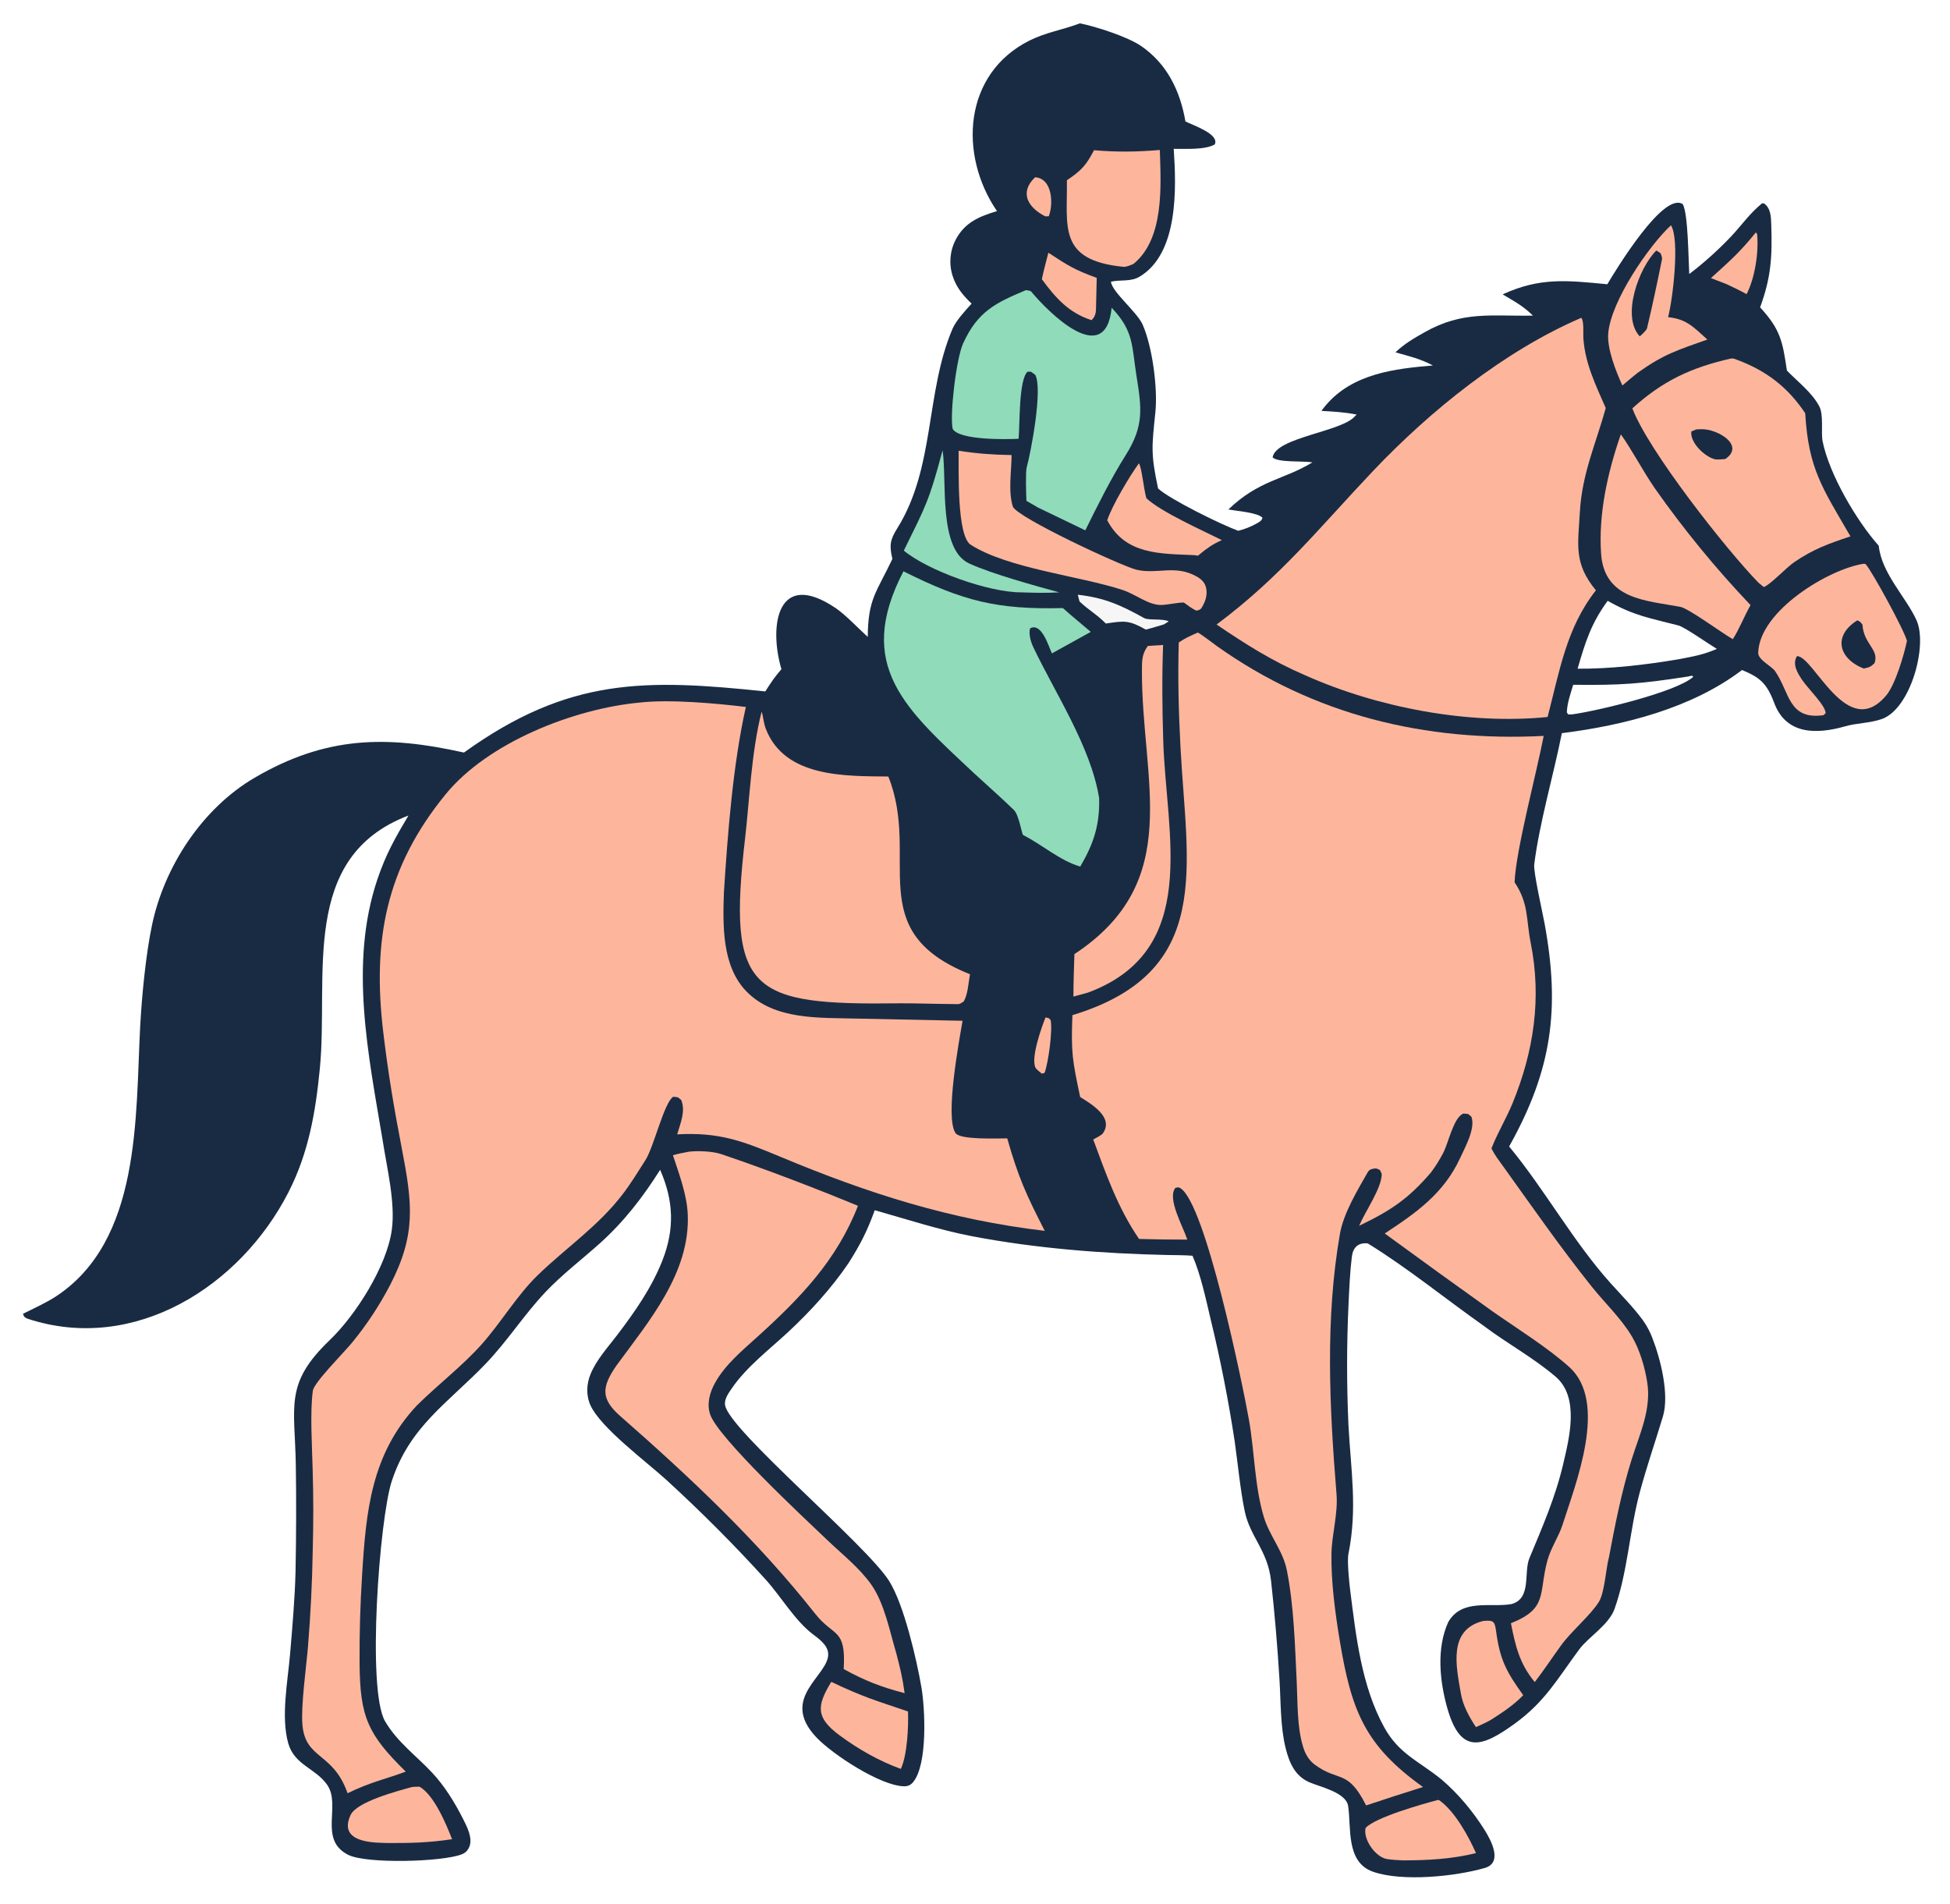
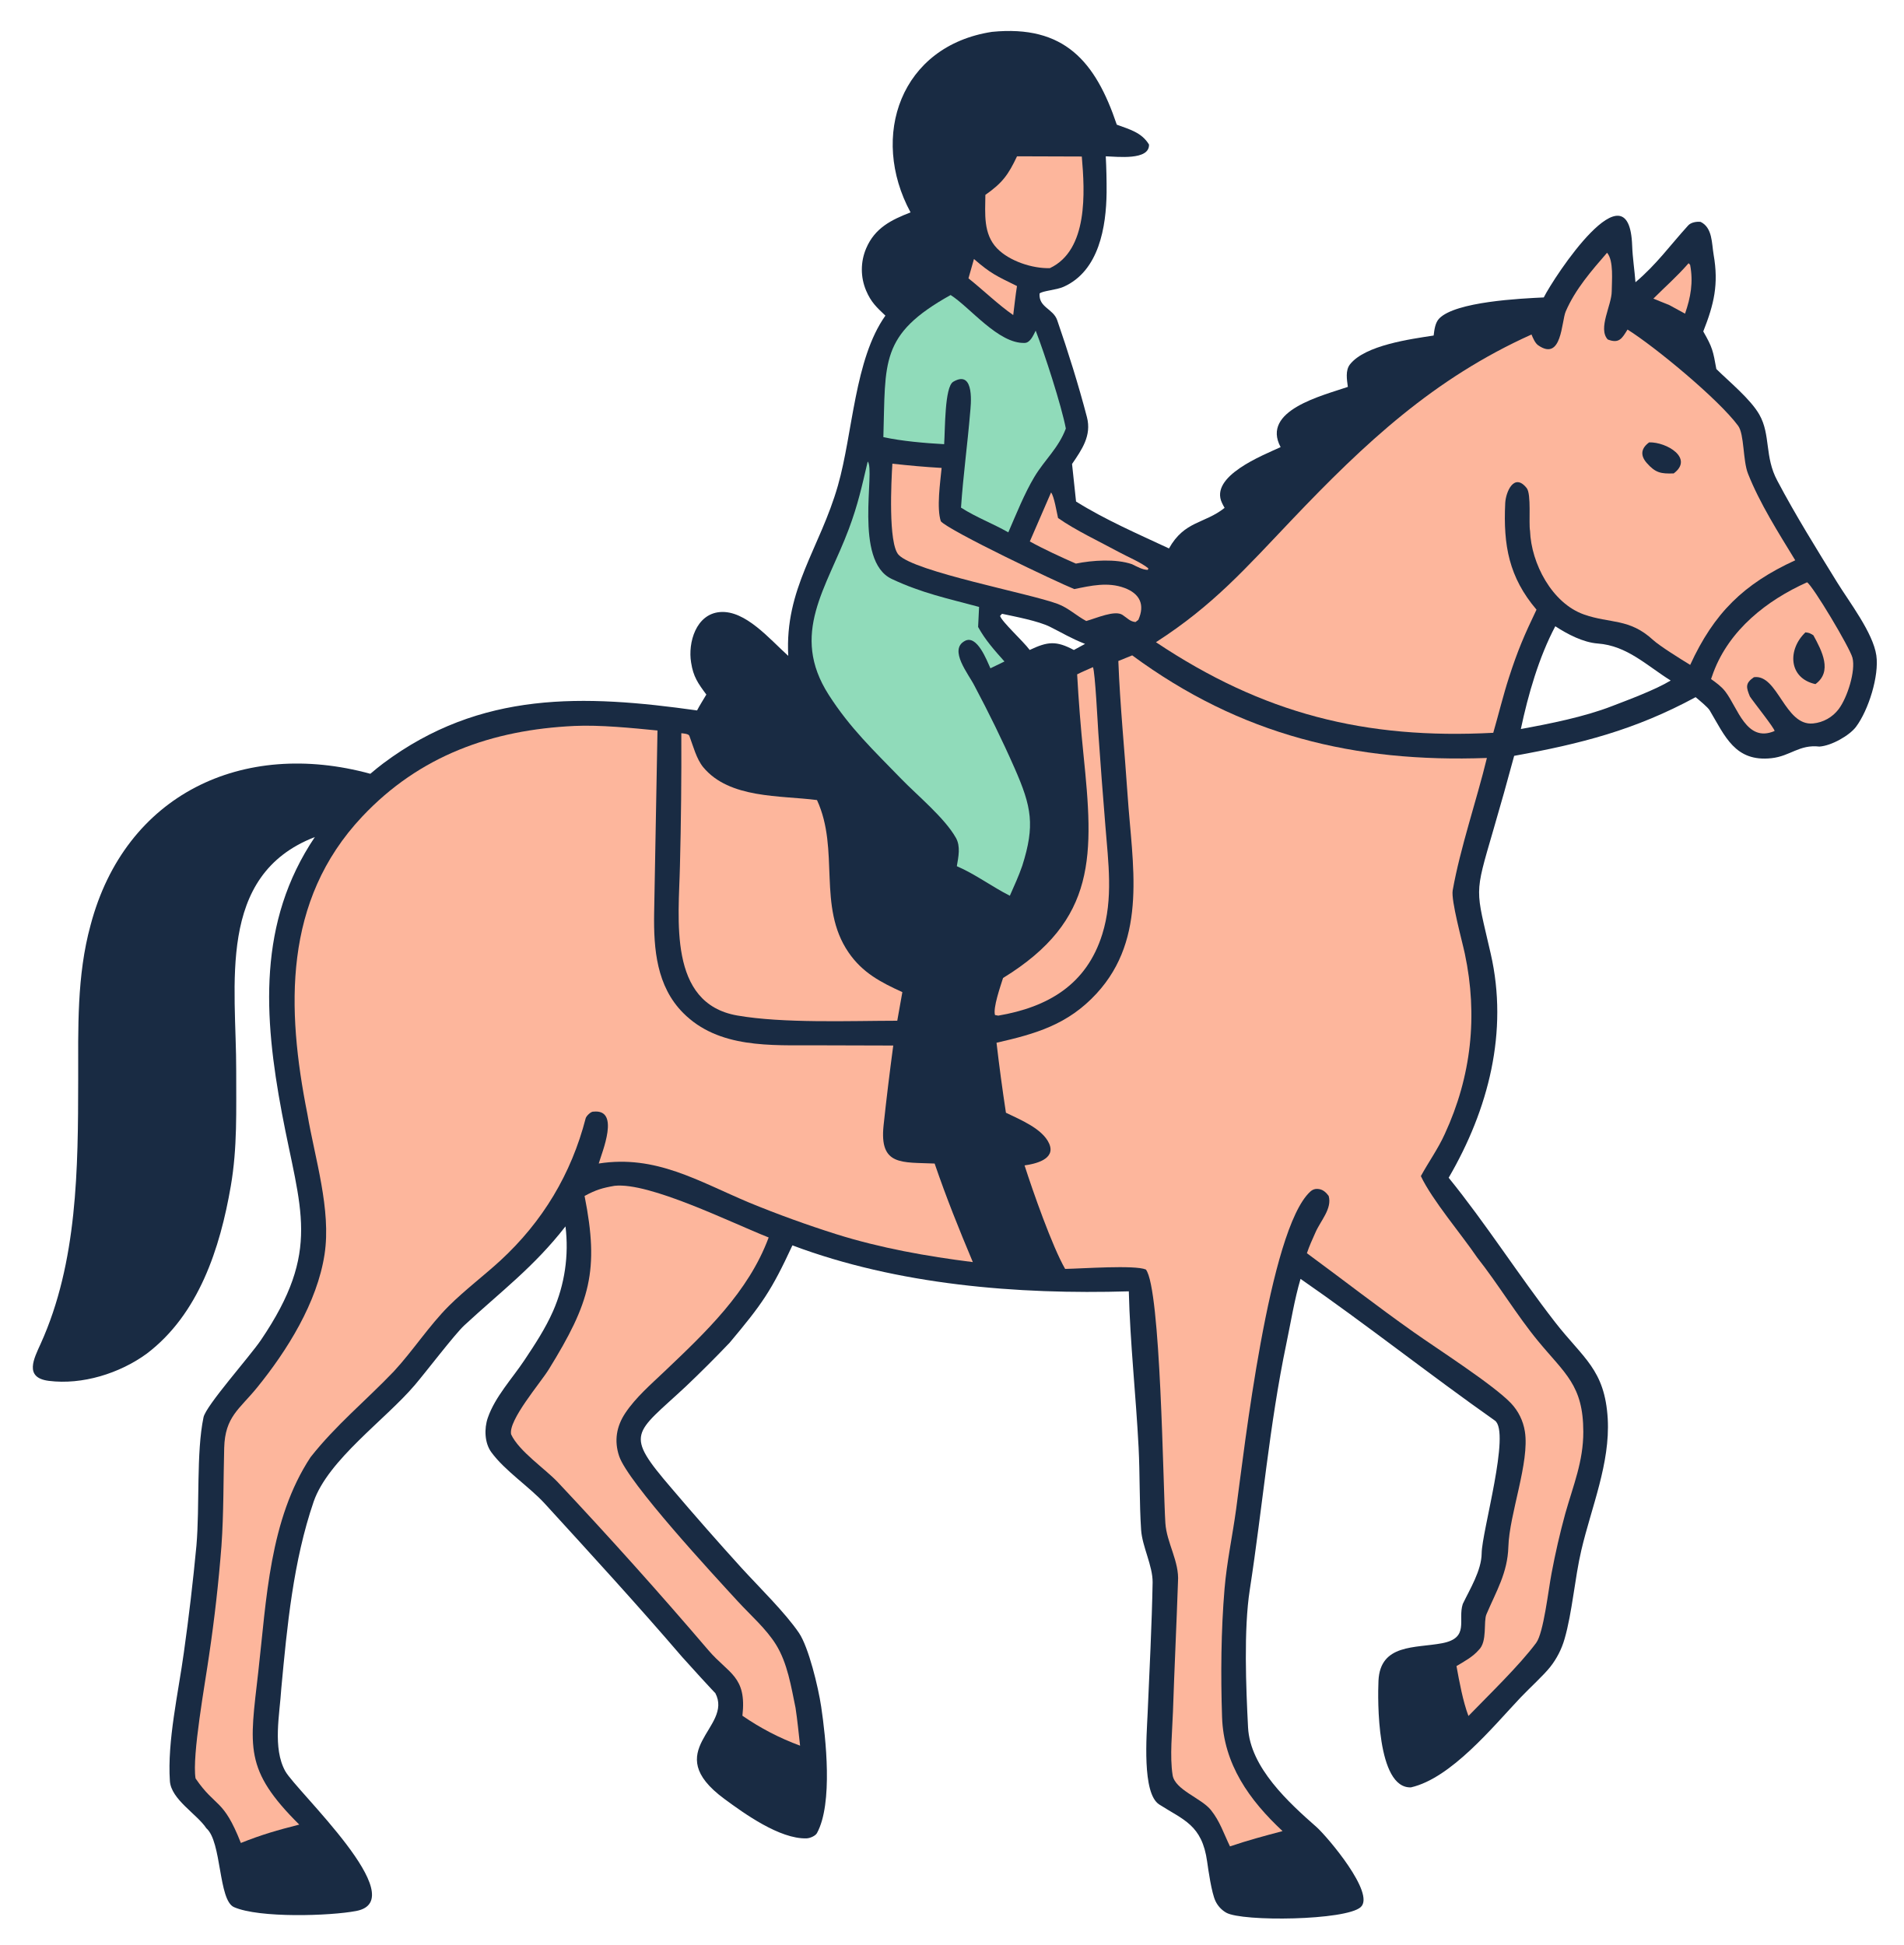
- <svg xmlns="http://www.w3.org/2000/svg" viewBox="173 189 675 659">
-   <path fill="#192B43" d="M546.818 197.075C552.443 198.221 563.329 201.697 568.073 204.974C577.02 211.156 581.515 220.468 583.342 231.033C585.961 232.373 595.241 235.417 593.48 239.008C590.076 240.926 583.394 240.498 579.291 240.522C580.198 254.018 581.008 276.748 567.431 284.794C564.376 286.605 560.94 285.751 557.566 286.503C557.85 289.988 566.524 296.933 568.495 301.286C571.875 308.902 573.802 323.26 572.937 331.715C571.709 343.714 571.3 345.917 573.871 358.081C577.971 361.874 595.912 370.683 601.623 372.732C603.789 372.195 605.876 371.374 607.828 370.292C609.009 369.632 609.673 369.33 610.017 368.244C608.436 366.42 601.341 365.927 598.194 365.356C608.912 355.089 617.354 355.131 627.303 349.041C623.536 348.494 615.414 349.155 613.515 347.328C614.602 340.328 637.78 338.463 642.127 332.952C642.294 332.802 642.462 332.652 642.63 332.502C638.148 331.642 634.928 331.492 630.408 331.227C630.88 330.58 631.375 329.952 631.894 329.342C641.199 318.3 655.858 316.608 668.995 315.515C664.797 313.232 660.599 312.248 656.035 310.961C659.16 307.978 662.504 306.052 666.198 303.969C679.433 296.505 689.291 298.526 703.628 298.249C700.231 294.89 697.239 293.34 693.143 290.896C706.065 284.949 715.38 286.057 729.376 287.391C732.375 282.377 748.823 255.175 755.496 259.674C757.364 262.896 757.451 278.89 757.741 283.842C762.585 280.225 768.116 275.222 772.245 270.824C776.082 266.736 778.53 263.005 782.961 259.366L783.658 259.439C786.027 261.138 786.043 264.216 786.131 266.885C786.497 277.94 786.057 285.051 782.267 295.391C789.319 303.043 790.061 307.2 791.546 317.274C795.412 321.246 800.082 324.742 802.691 329.522C804.382 332.622 803.281 338.592 803.891 341.684C806.154 353.153 815.712 369.359 823.336 377.911C824.323 387.495 832.704 395.578 836.395 403.662C840.401 412.438 834.304 434.494 824.33 437.917C820.159 439.349 815.824 439.241 811.673 440.424C801.876 443.217 791.211 443.447 787.088 432.16C784.559 425.522 782.191 423.474 776.009 420.928C758.529 434.211 735.064 440.088 713.641 442.788C710.771 457.268 705.884 473.774 704.078 488.254C703.758 490.819 706.977 504.932 707.662 508.669C713.076 538.211 710.255 559.303 695.392 585.859C707.627 600.626 717.597 618.807 730.518 633.186C734.119 637.194 738.478 641.588 741.617 645.899C742.981 647.786 744.093 649.844 744.924 652.019C747.815 659.414 750.899 671.651 748.641 679.264C745.952 688.184 743.118 696.318 740.661 705.378C737.076 718.596 736.431 733.363 731.799 746.146C729.751 751.541 722.822 755.678 719.688 759.9C712.112 770.11 707.876 778.018 697.267 785.691C686.103 793.766 678.595 796.541 673.99 780.268C671.328 770.861 670.185 759.544 674.324 750.465C679.053 742.263 688.943 745.526 696.167 744.257C703.273 742.361 700.326 733.4 702.421 728.349C706.933 717.472 711.391 707.353 714.097 695.801C716.208 686.788 719.844 672.718 711.498 665.553C703.843 658.982 694.635 654.026 686.582 647.929C673.231 638.503 660.382 627.996 646.487 619.419C643.229 619.026 641.35 620.744 640.952 623.984C640.296 629.317 640.067 634.705 639.815 640.065C639.148 654.153 639.135 668.264 639.775 682.353C640.622 698.036 642.921 711.223 639.761 726.887C639.27 729.32 640.033 736.822 640.383 739.565C642.416 755.52 644.28 772.61 652.144 786.894C657.279 796.219 664.214 798.615 672.021 804.99C677.758 809.861 682.954 816.137 686.91 822.461C689.165 826.066 693.308 833.772 686.958 835.602C676.749 838.544 658.411 840.44 648.28 836.904C638.693 833.558 640.832 821.275 639.634 813.955C638.672 809.414 630.058 807.558 626.306 805.959C621.307 803.828 619.315 799.283 618.015 794.069C616.194 786.758 616.374 778.205 615.906 770.543C615.199 758.953 614.258 747.732 612.981 736.195C611.823 725.732 605.742 720.978 603.888 712.222C602.364 705.023 601.451 695.356 600.379 687.84C598.224 673.661 595.45 659.583 592.064 645.646C590.376 638.51 588.678 630.375 585.789 623.674C582.88 623.443 579.925 623.482 576.996 623.418C554.534 622.927 531.473 621.132 509.39 616.905C498.383 614.798 486.62 610.981 475.8 607.913C473.197 615.12 470.781 619.846 466.699 626.265C460.845 634.89 453.398 643.051 445.767 650.137C439.196 656.239 431.426 662.127 426.335 669.556C425.182 671.238 423.636 673.32 423.996 675.436C425.479 684.139 472.795 723.62 480.764 736.239C485.881 744.343 490.254 763.251 491.935 772.954C493.239 780.486 494.148 799.775 489.08 805.888C488.214 806.933 487.233 807.359 485.883 807.326C477.701 807.123 461.248 796.315 455.676 790.478C442.384 776.552 460.238 768.944 459.67 761.315C459.446 758.309 456.38 756.239 454.192 754.547C448.038 749.791 443.304 741.581 438.021 735.747C427.205 723.802 415.593 712.187 403.705 701.306C396.914 695.091 380.964 683.272 377.41 675.482C375.811 671.977 375.999 668.067 377.457 664.55C379.496 659.632 383.457 655.315 386.657 651.104C392.739 643.104 398.582 634.754 402.281 625.349C406.565 614.454 406.209 604.653 401.506 593.941C395.566 603.351 388.991 611.881 380.687 619.339C374.388 624.995 367.552 630.171 361.734 636.334C354.383 644.122 348.603 653.26 341.154 661.028C328.103 674.638 314.752 682.744 308.571 701.83C304.361 714.831 299.906 773.951 306.313 784.851C310.519 792.004 316.906 796.582 322.493 802.513C326.91 807.203 330.431 812.968 333.332 818.691C334.67 821.33 336.732 825.355 335.431 828.325C334.86 829.628 334.085 830.39 332.766 830.9C325.998 833.516 299.816 834.242 293.51 831.042C283.067 825.745 291.246 813.857 286.202 806.743C282.127 800.997 274.876 799.98 272.753 792.36C270.193 783.178 272.628 770.878 273.416 761.51C274.21 752.075 275.049 742.615 275.297 733.147C275.542 720.791 275.575 708.431 275.397 696.073C275.045 675.591 271.396 667.968 287.101 652.915C296.157 644.236 306.921 627.275 308.631 614.67C309.897 605.336 306.951 593.385 305.504 584.006C300.578 554.428 293.755 522.636 303.653 493.332C306.583 484.656 309.823 478.96 314.387 471.294C276.496 485.71 286.835 526.703 283.721 558.819C282.264 573.846 279.847 587.999 272.882 601.634C256.211 634.27 219.555 657.58 182.703 645.526C181.642 645.177 181.221 644.742 180.949 643.765C184.241 642.155 189.183 639.828 192.163 637.89C221.87 618.576 219.866 575.728 221.512 544.525C222.08 533.763 223.468 519.502 225.597 509.307C229.841 488.984 242.988 468.81 261.19 458.182C285.95 443.725 306.87 443.536 333.597 449.498C369.92 423.355 396.493 424.023 437.911 428.334C439.977 425.101 441.012 423.524 443.493 420.64C439.055 405.562 442.042 385.78 462.353 399.544C465.658 401.784 470.237 406.628 473.373 409.459C473.491 396.173 476.36 394.157 481.904 382.473C480.806 377.746 481.071 375.898 483.603 371.85C496.724 350.868 493.267 325.091 502.685 302.885C503.918 299.978 507.18 296.467 509.322 294.106C506.386 291.271 504.086 288.594 502.796 284.638C501.416 280.469 501.776 275.919 503.793 272.019C506.956 265.936 512.075 263.89 518.112 262.079C504.807 242.663 506.362 214.493 529.438 202.998C534.955 200.251 540.58 199.373 546.285 197.275L546.818 197.075ZM754.094 417.195C759.378 416.158 762.251 415.754 767.298 413.625C764.535 411.979 756.181 406.075 753.971 405.498C744.033 402.905 738.679 402.189 729.504 396.973C723.766 404.828 721.79 411.162 719.095 420.47C730.392 420.565 742.966 419.089 754.094 417.195ZM717.568 426.033C716.645 429.164 715.493 432.322 715.37 435.542L715.778 436.274L717.128 436.291C725.98 435.09 753.567 428.471 759.137 423.26L758.676 422.891L757.175 423.202C740.957 425.721 733.859 426.233 717.568 426.033Z" />
-   <path fill="#FDB69C" d="M587.628 407.962C588.433 408.262 593.146 411.87 594.22 412.634C627.777 436.501 666.324 445.837 707.357 443.733C704.911 456.472 697.661 483.544 697.283 494.41C702.245 501.825 701.219 507.179 702.858 515.372C706.693 534.552 703.936 552.917 696.57 570.906C694.473 576.027 691.562 580.804 689.51 585.944L689.288 586.515C690.418 588.893 691.934 590.79 693.457 592.913C703.452 606.845 713.234 620.927 723.95 634.324C728.494 640.005 734.242 645.431 737.924 651.672C740.573 656.162 742.364 662.213 743.166 667.336C744.731 676.779 740.558 685.385 737.807 694.169C734.343 705.226 732.085 716.627 729.954 728.004C728.876 731.856 728.494 740.257 726.416 743.555C723.551 748.102 716.879 753.738 713.478 758.402C710.339 762.705 707.417 767.162 704.263 771.252C698.979 764.862 697.61 758.86 696.008 750.884C708.948 745.761 705.527 740.641 708.651 729.123C709.782 724.951 712.634 720.697 713.838 716.92C718.45 702.446 729.724 674.456 716.248 662.235C708.942 655.61 697.822 648.658 689.895 643.105C677.32 634.134 664.799 625.087 652.333 615.965C663.224 608.83 672.778 602.104 678.412 589.903C680.225 585.976 683.784 579.605 682.345 575.577C680.815 574.284 681.686 574.691 679.574 574.457C676.096 575.763 674.393 584.797 672.442 588.334C670.851 591.218 670.311 592.123 668.366 594.812C660.434 604.069 654.329 608.085 643.466 613.31C645.755 608.003 651.312 600.19 651.291 595.354C650.447 593.586 651.092 594.184 649.343 593.441C648.28 593.558 647.147 593.578 646.466 594.73C642.908 600.977 638.079 608.925 636.832 616.055C631.681 645.525 633.205 676.09 635.607 705.771C636.28 712.806 634.007 719.947 633.89 726.813C633.726 736.454 635.176 747.338 636.75 756.84C640.802 781.306 645.497 793.229 665.565 807.574C658.987 809.64 652.426 811.763 645.885 813.943C639.493 801.266 636.497 805.98 628.182 799.883C625.952 798.247 624.741 795.977 623.978 793.369C621.951 786.44 622.22 778.536 621.871 771.351C621.256 758.678 620.928 745.061 618.463 732.603C617.11 725.766 612.495 720.705 610.517 714.224C607.276 703.607 607.273 691.324 605.307 680.333C603.084 667.902 590.286 605.548 581.581 600.277C580.84 599.828 580.62 600.046 579.838 600.193C576.967 603.891 582.439 613.412 583.999 618.092C578.429 618.104 572.859 618.027 567.292 617.861C560.021 607.311 555.82 595.335 551.427 583.434C552.189 582.99 554.279 581.982 554.73 581.354C558.746 575.759 550.69 571.129 546.903 568.728C544.181 555.876 543.729 553.404 544.22 540.399C593.389 525.451 583.766 489.116 581.62 447.394C580.974 434.829 580.69 423.933 581.031 411.396C583.424 409.771 585.026 409.123 587.628 407.962Z" />
-   <path fill="#FDB69C" d="M394.319 432.205C404.765 430.994 420.777 432.455 431.179 433.713C426.694 453.768 424.899 477.472 423.584 497.953C423.193 509.261 422.875 523.363 431.305 532.102C441.111 542.268 456.85 541.22 469.965 541.591L506.195 542.342C505.077 548.927 499.985 575.886 503.787 581.252C505.434 583.576 517.947 583.055 521.658 583.05C525.537 596.674 528.205 602.477 534.646 615.062C501.951 611.201 473.498 602.114 443.172 589.431C429.851 583.861 421.923 580.875 407.409 581.653C408.583 577.697 410.382 573.513 408.805 569.768C407.249 568.521 408.117 568.913 406.068 568.639C402.945 570.404 399.344 586.002 396.427 590.561C393.864 594.566 391.624 598.324 388.598 602.296C380.046 613.519 368.954 620.867 359.03 630.512C351.986 637.358 346.241 647.051 339.715 654.356C332.968 661.909 324.59 668.268 317.275 675.526C301.537 692.317 299.695 712.113 298.358 733.914C297.694 744.233 297.398 754.573 297.469 764.914C297.635 783.418 300.344 789.368 313.455 802.245C305.78 805.078 301.477 805.768 293.311 809.726C288.302 795.364 278.679 798.193 277.673 785.925C277.143 779.454 279.009 766.092 279.606 759.051C280.521 747.872 281.072 736.666 281.259 725.452C281.516 716.158 281.505 706.858 281.225 697.565C281.042 690.066 280.258 677.614 281.298 670.398C281.719 667.48 292.165 657.086 294.912 653.703C299.955 647.542 304.352 640.879 308.033 633.819C317.098 616.305 315.772 605.595 312.082 586.513C309.353 572.393 307.347 560.416 305.663 546.274C301.884 514.546 306.517 489.35 327.254 463.947C341.882 446.028 371.493 434.354 394.319 432.205Z" />
-   <path fill="#FDB69C" d="M720.389 299.003C721.386 300.319 720.955 304.409 721.111 306.405C721.785 315.052 725.387 322.356 728.834 330.246C725.476 342.431 720.65 352.845 719.884 366.129C719.206 377.897 717.746 383.984 725.43 393.35C715.182 406.321 712.821 421.48 708.705 437.187C681.377 439.936 649.844 433.943 624.874 422.785C613.309 417.797 604.47 412.184 594.127 405.178C616.232 388.704 629.534 371.823 648.29 352.03C668.084 331.141 693.804 310.412 720.389 299.003Z" />
-   <path fill="#FDB69C" d="M411.536 587.647C414.72 587.3 419.648 587.487 422.639 588.498C438.197 593.756 454.83 600.147 469.987 606.39C462.687 625.201 450.029 638.281 435.365 651.567C430.037 656.394 424.009 661.35 420.487 667.731C418.673 671.018 417.582 674.936 418.831 678.618C421.584 686.736 451.471 714.569 459.392 722.12C464.447 726.939 470.546 731.76 474.576 737.481C479.154 743.981 480.973 753.637 483.246 761.256C484.623 766.577 485.388 769.61 486.134 775.078C478.041 772.986 472.333 770.752 465.057 766.751C465.865 752.404 461.708 755.867 455.162 747.577C435.231 722.336 411.925 700.407 387.784 679.25C380.912 673.227 381.201 669.165 386.415 661.639C397.674 646.274 411.926 629.59 411.07 609.37C410.78 602.519 408.063 595.359 405.935 588.882C407.754 588.336 409.667 588.011 411.536 587.647Z" />
-   <path fill="#FDB69C" d="M436.64 435.329C437.256 437.249 437.321 439.342 438.123 441.382C444.738 458.203 465.579 457.626 480.496 457.793C491.786 485.985 471.05 511.23 508.763 526.23C508.195 529.403 508.037 533.199 506.587 535.67C504.696 536.929 505.058 536.508 502.349 536.548C497.239 536.532 488.867 536.24 484.474 536.297C432.696 536.964 424.669 532.624 430.947 478.905C432.422 466.279 433.054 449.47 436.64 435.329Z" />
-   <path fill="#90DBBA" d="M485.732 386.762C506.373 397.065 518.032 400.043 540.92 399.485C543.909 402.192 547.463 405.028 550.58 407.73L537.125 415.166C535.921 412.586 533.53 404.344 529.576 406.509C529.004 408.397 529.816 411.191 530.633 412.913C538.287 429.046 550.571 447.426 553.467 465.223C553.735 474.429 551.604 481.023 546.932 488.958C540.014 486.997 533.664 481.327 527.16 478.052C526.731 477.836 525.711 471.074 523.977 469.388C519.523 465.058 514.836 460.971 510.272 456.751C486.572 434.514 468.687 419.534 485.732 386.762Z" />
-   <path fill="#90DBBA" d="M528.13 289.424C528.456 289.44 529.748 289.677 529.895 289.855C535.875 297.114 555.642 316.869 557.803 295.537C565.524 303.614 564.747 308.714 566.37 318.935C568.173 330.284 569.108 336.339 562.661 346.563C557.565 354.642 552.956 363.914 548.68 372.579L532.285 364.675L528.301 362.366C528.202 360.408 527.964 352.39 528.385 350.848C529.944 345.137 533.999 323.536 531.355 318.754C529.544 317.525 530.432 317.663 528.677 317.665C525.624 320.503 526.047 335.739 525.601 340.887C521.107 341.105 505.197 341.399 502.782 337.493C501.709 332.732 503.977 313.177 506.378 307.892C511.47 296.683 517.798 293.792 528.13 289.424Z" />
-   <path fill="#FDB69C" d="M772.321 313.082C772.733 313.103 773.082 313.1 773.483 313.245C784.102 317.074 791.681 322.783 797.883 332.033C799.003 351.312 803.822 357.888 813.54 374.666C805.977 377.187 800.764 379.04 794.128 383.553C791.316 385.466 785.746 391.457 783.543 392.21L781.676 390.675C770.523 379.221 743.487 344.881 738.05 330.347C748.567 320.815 758.464 316.176 772.321 313.082Z" />
-   <path fill="#192B43" d="M760.19 337.633C760.777 337.603 761.364 337.581 761.951 337.567C767.462 337.422 777.235 343.126 770.215 347.896C769.362 347.967 767.44 348.158 766.703 347.993C763.072 347.178 757.896 342.077 758.469 338.341L760.19 337.633Z" />
-   <path fill="#FDB69C" d="M818.162 384.144L818.769 384.239C820.903 386.524 832.22 407.22 833.099 410.859C832.074 415.713 829.08 425.969 825.911 429.737C812.342 445.872 800.795 415.859 795.001 416.132C793.345 419.024 795.201 421.86 796.728 424.237C799.048 427.632 804.898 433.179 804.964 435.876L804.181 436.571C792.042 438.23 792.589 428.78 787.482 421.345C786.111 419.451 781.537 417.399 781.611 414.939C782.051 400.336 806.283 385.861 818.162 384.144Z" />
-   <path fill="#192B43" d="M815.93 403.729C817.18 404.355 816.732 404.079 817.697 405.215C818.12 412.045 823.646 413.849 821.852 418.593C820.324 419.978 820.181 419.948 818.101 420.414C809.258 416.871 807.487 408.978 815.93 403.729Z" />
-   <path fill="#FDB69C" d="M734.054 339.348C737.522 344.113 741.894 352.343 745.769 357.95C755.814 372.256 766.908 385.795 778.96 398.457C776.884 402.05 774.909 407.107 772.817 410.244C768.83 408.002 757.623 399.626 754.596 399.05C743.097 396.859 728.306 396.656 727.219 380.599C726.305 367.083 729.363 352.854 734.054 339.348Z" />
-   <path fill="#FDB69C" d="M504.836 345.03C511.513 346.043 516.469 346.403 523.167 346.516C523.14 352.057 521.933 359.028 523.592 364.318C524.744 367.994 561.401 385.043 566.435 386.224C573.59 387.901 579.857 384.344 587.289 388.587C588.828 389.465 590.056 390.624 590.471 392.403C591.094 395.078 590.174 397.427 588.777 399.657C587.795 400.33 588.188 400.166 587.028 400.349C585.259 399.414 584.417 398.764 582.79 397.566C580.306 397.572 577.19 398.376 574.939 398.414C570.597 398.487 566.048 394.679 561.591 393.217C546.795 388.363 521.96 385.812 509.031 377.582C504.167 374.487 504.914 351.984 504.836 345.03Z" />
-   <path fill="#FDB69C" d="M570.336 412.595L575.61 412.255C575.192 423.692 575.315 434.1 575.664 445.547C576.652 477.931 588.729 517.954 549.696 532.556L544.572 533.964C544.566 529.122 544.773 524.123 544.909 519.272C583.287 493.946 568.083 459.173 568.287 420.86C568.304 417.507 568.314 415.338 570.336 412.595Z" />
-   <path fill="#FDB69C" d="M551.705 240.999C559.734 241.691 566.513 241.576 574.476 240.915C574.871 253.307 576.059 271.591 565.403 280.323C564.471 280.741 562.89 281.46 561.873 281.359C539.054 279.098 542.547 267.407 542.308 251.388C547.361 248.027 548.991 246.173 551.705 240.999Z" />
-   <path fill="#FDB69C" d="M751.411 266.979C754.534 271.955 752.025 292.757 750.415 298.787C756.857 299.435 759.279 302.301 764.006 306.526C753.576 310.257 749.202 311.463 740.122 317.868C738.211 319.336 736.431 320.879 734.597 322.438C732.35 317.537 729.252 309.705 729.696 304.388C730.631 293.203 743.728 274.105 751.411 266.979Z" />
-   <path fill="#192B43" d="M746.35 275.707C746.659 275.849 747.491 276.45 747.808 276.667C748.016 277.146 748.429 278.16 748.3 278.795C746.714 286.621 744.982 294.874 743.125 302.614C742.932 303.419 741.146 304.969 740.605 305.434C734.153 298.539 740.257 281.726 746.35 275.707Z" />
-   <path fill="#FDB69C" d="M670.714 812.067L671.178 812.137C676.587 815.94 681.3 824.551 683.922 830.455C675.284 832.547 667.577 832.925 658.708 832.975C656.92 832.884 654.914 832.795 653.155 832.517C649.115 831.881 644.785 825.67 645.705 821.753C648.971 818.117 665.314 813.472 670.714 812.067Z" />
-   <path fill="#FDB69C" d="M460.754 771.172C471.854 776.471 475.895 777.539 487.303 781.423C487.516 786.61 487.057 796.593 484.825 801.305C477.348 798.6 470.051 794.445 463.685 789.734C455.251 783.496 455.713 779.484 460.754 771.172Z" />
-   <path fill="#FDB69C" d="M686.411 750.095C690.09 749.76 690.412 750.245 690.893 753.763C692.245 763.65 694.464 767.716 700.265 775.792C696.926 779.283 693.145 781.711 689.11 784.308C687.542 785.234 685.588 786.063 683.911 786.842C681.685 783.539 679.423 779.396 678.735 775.459C677.029 765.701 674.183 753.162 686.411 750.095Z" />
-   <path fill="#FDB69C" d="M567.248 349.375C568.27 351.037 568.867 358.178 569.825 361.475C575.123 366.343 588.945 372.456 595.953 375.963C592.939 377.268 590.85 378.726 588.327 380.819L587.709 381.343L586.386 381.161C574.59 380.619 562.568 381.09 556.275 369.091C557.956 363.993 563.966 353.874 567.248 349.375Z" />
-   <path fill="#FDB69C" d="M315.721 807.549C316.437 807.484 317.462 807.485 318.209 807.461C323.265 810.347 327.414 820.335 329.486 825.64C321.298 826.855 315.4 826.992 307.259 826.96C303.558 826.82 289.7 827.313 294.354 817.271C296.48 812.685 310.364 809.018 315.721 807.549Z" />
-   <path fill="#90DBBA" d="M499.287 344.869C500.846 355.836 497.756 379.203 508.57 384.093C516.556 387.704 530.956 391.663 539.674 394.053C534.854 394.309 531.172 394.203 526.375 394.041C515.336 394.068 494.269 386.579 485.86 379.592C493.507 364.048 494.59 362.456 499.287 344.869Z" />
-   <path fill="#FDB69C" d="M535.899 276.489C542.865 281.038 544.936 282.365 552.638 285.19L552.427 294.117C552.354 296.664 552.554 298.197 550.829 299.822C542.973 297.289 538.39 292.126 533.648 285.655C534.202 282.841 535.186 279.32 535.899 276.489Z" />
-   <path fill="#FDB69C" d="M780.799 269.446L781.231 270.045C781.842 276.241 780.489 285.255 777.579 290.821C775.236 289.503 773.088 288.501 770.669 287.363L765.241 285.258C771.604 279.513 775.38 276.21 780.799 269.446Z" />
-   <path fill="#F6F6F6" d="M546.088 394.87C555.419 395.915 561.083 398.539 569.081 402.962C570.603 403.804 575.506 403.042 577.55 404.082L575.998 405.099C573.901 405.771 571.77 406.344 569.648 406.937C563.773 403.654 562.285 403.844 555.794 404.839C552.752 401.73 549.742 400.115 546.68 397.191C546.445 396.269 546.248 395.495 546.088 394.87Z" />
-   <path fill="#FDB69C" d="M531.303 250.359C537.416 250.774 537.644 259.819 536.036 263.862L534.804 263.881C528.839 260.846 525.737 255.645 531.303 250.359Z" />
-   <path fill="#FDB69C" d="M534.911 541.179C536.292 541.548 535.76 541.158 536.693 542.107C537.401 545.872 535.905 556.667 534.604 560.357L533.648 560.646C533.018 560.154 531.633 559.089 531.362 558.436C529.872 554.853 533.582 544.486 534.911 541.179Z" />
+ <svg xmlns="http://www.w3.org/2000/svg" viewBox="193 185 639 653">
+   <path fill="#192B43" d="M526.011 195.694C550.318 193.298 560.771 205.665 567.894 226.854C572.192 228.448 576.266 229.469 578.713 233.533C578.903 238.947 567.985 237.586 564.197 237.477C564.407 241.521 564.5 245.569 564.475 249.618C564.341 261.107 561.969 275.938 550.069 281.276C547.565 282.4 542.913 282.633 541.974 283.543C541.638 288.256 546.544 288.595 547.895 292.504C551.513 302.971 555.082 314.337 557.873 325.037C559.501 331.28 556.146 335.963 552.879 340.777C553.348 344.977 553.795 349.178 554.221 353.382C564.013 359.509 574.939 364.231 585.415 369.13C590.641 359.793 597.321 360.909 604.089 355.507C603.772 354.969 603.48 354.417 603.214 353.853C598.944 344.89 616.802 337.911 622.893 335.116C616.272 322.77 636.859 317.855 645.465 314.89C645.141 312.469 644.584 309.355 646.174 307.335C651.263 300.868 666.555 298.839 674.263 297.647C674.493 295.747 674.765 293.341 676.126 291.936C681.63 286.255 703.469 285.225 711.231 284.857C714.636 278.048 739.934 239.51 740.905 267.496C741.043 271.459 741.708 275.747 742.013 279.76C749.157 273.697 753.539 267.478 759.704 260.691C760.647 259.654 762.498 259.335 763.884 259.492C767.918 261.477 767.586 266.718 768.254 270.537C769.979 280.41 768.392 287.119 764.771 296.275C767.872 301.654 768.061 302.795 769.163 308.894C773.487 313.16 780.653 319.01 783.599 324.199C787.458 330.993 785.292 338.371 789.647 346.418C795.838 358.135 802.72 369.153 809.674 380.448C813.763 387.09 821.766 397.431 822.868 405.041C823.859 411.886 820.245 423.396 816.065 428.993C813.852 431.956 807.777 435.386 803.774 435.65C796.958 434.882 794.038 438.853 787.682 439.548C775.432 440.888 772.08 432.156 766.905 423.46C766.289 422.424 763.331 420.002 762.205 419.061C741.821 430.102 723.659 434.714 701.292 438.761C699.052 447.095 696.718 455.403 694.29 463.684C687.802 485.994 688.347 482.968 693.437 505.259C699.392 531.338 692.714 557.393 679.305 580.408C691.796 595.792 702.803 613.146 714.957 628.81C724.449 641.043 731.724 644.716 732.702 661.333C733.529 676.336 727.259 690.88 723.836 705.468C721.633 714.858 720.778 726.413 718.21 735.245C717.23 738.674 715.588 741.878 713.376 744.674C711.138 747.498 706.608 751.592 703.437 754.919C694.132 764.766 680.147 781.978 666.664 785.077C655.105 785.537 655.459 755.487 655.74 749.317C656.309 736.808 668.133 738.391 677.101 736.685C686.449 734.907 682.275 728.936 684.039 723.511C686.418 718.536 690.315 712.284 690.38 706.525C690.426 699.276 700.195 665.716 694.809 661.925C673.121 646.662 651.288 629.365 629.58 614.361C627.53 621.323 626.312 628.96 624.822 636.086C619.104 663.42 616.802 691.195 612.535 718.773C610.474 732.093 611.276 751.586 611.962 764.961C612.652 778.435 625.7 790.264 635.025 798.466C638.734 801.838 654.749 820.732 649.791 825.267C644.85 829.787 609.986 830.225 604.616 827.14C603.053 826.241 601.801 824.886 601.028 823.258C599.702 820.484 598.604 812.705 598.227 809.992C596.509 797.642 590.312 796.06 582.137 790.819C576.299 787.077 577.928 767.601 578.247 760.279C578.836 746.733 579.676 730.096 579.925 716.25C579.974 710.664 576.444 704.266 576.061 698.632C575.455 689.394 575.685 680.15 575.213 670.89C574.337 653.709 572.35 635.671 571.932 618.544C534.56 619.661 494.296 616.382 459.006 603.11C451.916 618.439 448.769 622.877 437.91 635.818C433.133 640.829 428.233 645.721 423.215 650.49C405.873 666.668 402.391 665.998 418.401 684.627C426.11 693.694 433.965 702.636 441.961 711.45C447.718 717.754 456.623 726.45 461.215 733.237C464.436 737.998 467.674 751.346 468.664 757.992C470.218 768.426 472.682 790.496 467.249 800.43C466.749 801.346 464.97 802.162 463.741 802.2C454.766 802.476 442.78 793.829 436.171 788.955C414.128 772.703 439.353 765.024 433.103 753.396C433.294 753.751 423.089 742.582 421.957 741.261C407.025 723.843 391.355 706.752 375.861 689.795C370.725 684.173 362.433 678.758 357.906 672.519C355.668 669.435 355.494 664.645 356.751 661.008C359.194 653.937 364.907 647.879 369.075 641.614C372.641 636.254 376.04 631.105 378.651 625.205C382.577 616.264 384.021 606.431 382.829 596.739C372.209 610.387 361.228 618.521 348.855 629.973C345.669 632.923 335.939 645.685 332.23 650.032C322.246 661.734 303.176 675.088 298.289 689.154C291.42 709.235 289.39 730.889 287.424 751.918C286.897 760.588 284.461 771.874 288.764 779.641C292.428 786.255 331.9 822.878 312.585 826.579C303.831 828.256 280.006 829.022 271.543 825.281C266.255 822.943 267.478 803.307 262.276 798.814C259.127 794.031 250.441 789.151 250.028 782.946C249.133 769.491 252.876 753.287 254.718 739.816C256.399 727.882 257.807 715.911 258.941 703.912C260.085 690.662 258.842 672.709 261.316 660.84C262.138 656.9 276.787 640.518 280.581 634.917C301.054 604.701 293.774 591.389 287.626 558.674C281.526 526.207 279.459 494.612 298.689 466.028C265.45 478.874 272.37 515.785 272.294 544.656C272.259 557.79 272.722 570.182 270.471 583.237C266.883 604.04 259.739 626.263 242.195 639.52C233.114 646.115 220.614 650.006 209.407 648.604C200.957 647.547 204.418 641.072 206.671 636.095C219.044 608.761 219.211 577.202 219.245 547.738C219.266 530.251 218.738 512.601 223.403 495.591C235.008 451.672 274.461 433.058 317.32 444.785C318.729 443.571 320.176 442.403 321.659 441.281C354.333 416.851 388.992 418.168 426.999 423.517C427.754 422.022 429.224 419.701 430.115 418.185C427.302 414.398 425.727 412.181 425.004 407.464C423.872 400.706 426.681 391.149 434.69 390.489C443.244 389.784 451.429 399.66 457.61 405.195C456.402 382.576 468.236 369.152 474.282 348.019C479.321 330.411 479.825 305.619 490.222 290.966C487.27 288.171 485.397 286.453 483.743 282.554C481.828 278.021 481.837 272.905 483.767 268.379C486.706 261.482 492.251 258.8 498.666 256.306C484.828 230.709 495.349 200.384 526.011 195.694ZM703.536 429.757C713.286 427.973 724.849 425.677 734.11 422.077C739.82 419.883 748.737 416.57 753.83 413.471C745.691 408.379 739.197 401.783 729.357 401.05C724.452 400.684 719.168 397.916 715.101 395.256C709.616 405.58 705.96 418.273 703.536 429.757ZM538.662 403.213C544.744 400.336 547.556 400.072 553.488 403.224L557.244 401.18C552.255 399.186 550.019 397.702 545.475 395.44C541.527 393.475 533.913 392.044 529.374 391.068L528.712 391.784C529.316 393.759 536.414 400.196 538.662 403.213Z" />
+   <path fill="#FDB69C" d="M573.072 405.025C609.491 431.857 647.702 441.082 692.14 439.473C688.732 453.545 683.193 469.636 680.658 483.921C680.06 487.293 683.805 500.834 684.727 505.169C689.147 525.974 686.94 546.362 678 565.717C675.737 570.717 672.622 575.02 669.972 579.855C673.737 587.857 683.721 599.57 688.879 607.193C695.777 615.91 702.296 626.723 709.274 635.184C718.362 646.204 724.475 650.049 724.503 665.657C724.521 675.677 721.158 683.574 718.434 693.212C716.634 699.819 715.101 706.496 713.84 713.227C712.776 718.733 711.187 733.178 708.684 736.56C703.087 744.123 692.661 754.161 685.944 761.113C684.083 756.154 682.889 749.62 681.929 744.354C684.518 742.808 687.405 741.271 689.399 738.945C692.378 736.134 690.904 729.438 691.995 726.944C695.289 719.197 699.083 713.072 699.344 704.301C699.671 693.286 706.524 675.936 704.891 665.612C704.333 662.021 702.688 658.687 700.177 656.06C694.257 649.883 675.62 637.938 667.578 632.258C655.286 623.578 643.778 614.596 631.715 605.744C632.574 603.208 633.492 601.224 634.579 598.793C636.284 594.846 640.241 590.797 639.025 586.515C638.261 585.472 637.263 584.48 635.919 584.237C634.711 584.018 633.747 584.241 632.837 585.076C618.985 597.787 610.625 672.118 607.962 691.658C606.746 700.584 604.818 709.458 604.066 718.44C602.887 732.513 602.766 747.378 603.237 761.495C603.763 777.267 612.356 789.318 623.543 799.758C617.402 801.394 611.913 802.849 605.893 804.894C603.778 800.542 602.524 796.445 599.453 792.646C596.248 788.683 587.432 785.918 586.64 780.986C585.627 774.678 586.536 766.219 586.753 759.671C587.235 745.086 587.947 730.611 588.442 716.038C588.932 709.233 584.639 703.025 584.205 696.351C583.42 684.272 582.686 617.588 577.661 611.218C573.917 609.621 556.165 610.927 550.557 611.014C546.222 603.502 539.651 584.75 536.936 576.261C540.324 575.794 547.574 574.281 545.183 568.918C542.956 563.921 535.451 560.9 530.683 558.583C529.49 550.769 528.437 542.935 527.526 535.083C540.668 532.087 551.473 529.026 561.113 518.55C578.36 499.81 573.065 475.022 571.531 452.057C570.529 437.038 568.988 421.962 568.417 406.92L573.072 405.025Z" />
+   <path fill="#FDB69C" d="M385.864 428.722C394.407 428.327 405.227 429.416 413.714 430.253L412.587 491.736C412.403 503.667 413.424 516.116 422.331 525.078C434.243 537.063 451.802 535.9 467.271 535.948L492.859 536.019C491.661 544.967 490.569 553.846 489.613 562.812C488.15 576.53 495.759 575.143 506.749 575.64C510.791 587.413 514.783 597.303 519.57 608.727C504.171 606.8 488.535 604.01 473.716 599.352C463.837 596.232 454.094 592.699 444.512 588.762C427.294 581.529 413.168 572.644 393.991 575.629C395.092 571.796 401.247 557.306 392.267 558.215C391.439 558.073 389.815 559.639 389.602 560.465C384.784 579.1 375.193 595.115 360.96 608.224C355.783 612.992 348.978 618.171 343.711 623.414C337.096 629.998 331.544 638.599 325.151 645.479C315.706 655.35 305.767 663.419 297.25 674.224C283.425 695.199 282.46 722.064 279.705 746.278C276.806 771.769 274.822 779.039 293.454 797.577C286.127 799.44 280.863 800.942 273.857 803.745C267.893 788.603 265.488 792.073 258.645 782.078C257.395 774.474 261.914 749.87 263.208 740.596C265.014 728.438 266.393 716.22 267.344 703.965C268.11 693.122 267.969 681.972 268.26 671.103C268.541 660.604 273.359 658.165 279.297 650.855C289.415 638.399 299.473 622.314 301.947 606.143C304.246 591.116 298.69 573.851 296.178 558.986C289.149 523.578 288.012 487.427 314.548 459.199C333.839 438.679 358.118 430.025 385.864 428.722Z" />
+   <path fill="#FDB69C" d="M732.476 269.858C734.779 272.483 734.051 279.392 734.044 282.793C734.036 287.481 729.322 295.277 732.702 298.971C736.566 300.477 737.507 298.585 739.349 295.643C748.521 301.382 769.898 319.038 776.473 327.945C778.59 330.814 778.026 339.569 779.793 344.033C783.758 354.054 790.064 363.941 795.647 373.104C778.316 381.05 768.353 390.85 760.382 408.229C757.374 406.38 750.164 401.919 747.892 399.832C739.927 392.51 733.566 394.42 724.721 391.301C713.992 387.519 707.012 374.146 706.623 363.238C706.127 360.533 707.11 350.896 705.499 348.869C701.264 343.54 698.468 350.189 698.289 353.925C697.609 368.097 699.537 378.789 708.79 389.684C704.7 398.221 702.462 403.412 699.548 412.45C697.715 418.077 695.963 425.179 694.275 431.027C651.189 433.29 616.974 424.605 581.042 400.608C600.233 388.28 611.149 375.812 626.65 359.522C651.224 333.697 674.346 312.036 707.113 297.304C707.575 298.44 708.315 300.198 709.33 300.907C717.334 306.494 717.145 292.939 718.599 289.566C721.84 282.049 727.323 275.818 732.476 269.858Z" />
+   <path fill="#192B43" d="M746.613 333.517C752.49 333.369 761.666 338.853 754.85 343.94C750.621 344.089 748.748 343.794 745.817 340.456C743.498 337.816 743.936 335.455 746.613 333.517Z" />
+   <path fill="#FDB69C" d="M399.328 583.113C411.044 581.858 438.304 595.434 451.036 600.459C444.245 618.783 429.836 632.327 416.046 645.453C411.507 649.774 406.4 654.172 402.91 659.408C399.936 663.871 399.112 668.741 400.847 673.884C403.841 682.759 432.538 713.766 440.706 722.66C444.944 727.275 450.177 731.807 453.485 737.133C457.367 743.383 458.585 751.283 460.057 758.386C460.683 762.477 461.108 766.941 461.581 771.079C454.729 768.559 448.225 765.181 442.223 761.024C443.735 747.734 437.586 746.98 430.79 739.022C414.354 719.775 397.63 701.119 380.279 682.658C376.024 678.131 367.202 672.241 364.581 666.569C363.553 661.868 374.393 649.321 377.193 644.788C391.123 622.237 394.201 611.53 389.237 586.524C393.03 584.468 395.221 583.819 399.328 583.113Z" />
+   <path fill="#90DBBA" d="M484.286 339.945C486.933 342.922 479.453 373.309 492.353 379.375C502.538 384.164 511.091 385.904 521.67 388.767L521.343 395.494C523.718 399.851 526.908 403.4 530.189 407.082L525.478 409.371C524.297 406.789 520.989 397.976 516.897 400.179C511.338 403.144 518.18 411.345 520.13 415.251C524.962 424.354 529.434 433.457 533.579 442.868C539.334 455.938 540.46 462.083 536.181 475.623C534.986 479.097 533.476 482.373 531.995 485.734C526.104 482.761 520.306 478.425 514.198 475.807C514.732 472.705 515.515 469.169 513.893 466.297C510.09 459.564 501.024 452.144 495.508 446.458C486.309 436.975 478.373 429.486 471.201 418.287C458.046 397.747 470.552 382.409 477.951 362.573C481.038 354.297 482.263 348.53 484.286 339.945Z" />
+   <path fill="#FDB69C" d="M421.71 431.171C422.328 431.246 424.143 431.323 424.414 432.049C425.647 435.35 426.791 439.83 429.07 442.578C437.87 453.19 454.91 452.007 467.254 453.606C474.992 470.372 467.282 489.31 477.839 504.745C482.512 511.578 488.623 514.766 495.914 518.089L494.203 527.694C478.204 527.715 455.931 528.628 440.486 525.936C417.128 521.864 420.879 493.493 421.251 475.708C421.629 460.866 421.782 446.018 421.71 431.171Z" />
+   <path fill="#90DBBA" d="M512.114 284.049C518.617 288.15 528.177 300.497 537.023 300.131C538.86 300.055 539.91 297.518 540.67 296.009C543.651 303.667 549.356 321.283 550.795 328.875C548.33 335.448 543.72 339.31 540.241 345.098C536.925 350.615 534.072 357.757 531.483 363.727C526.229 360.741 520.826 358.753 515.6 355.432C516.326 344.744 517.774 334.257 518.678 323.423C518.826 321.655 520.457 308.802 513.001 313.167C510.07 314.882 510.297 329.119 509.944 334.128C503.599 333.782 495.619 333.1 489.537 331.751C490.323 306.47 488.223 297.36 512.114 284.049Z" />
+   <path fill="#FDB69C" d="M799.614 380.5C801.52 381.606 813.963 402.404 814.855 405.827C815.992 410.196 813.132 419.252 810.217 423.084C808.158 425.811 805.051 427.552 801.65 427.885C792.127 428.852 789.806 411.238 781.777 412.359C778.764 414.409 779.193 415.806 780.419 418.824C781.624 420.667 788.66 429.444 788.716 430.42C779.237 434.493 776.37 422.581 772.137 417.123C770.817 415.42 769.12 414.232 767.385 412.978C767.637 412.222 767.904 411.472 768.186 410.728C773.532 396.468 786.097 386.544 799.614 380.5Z" />
+   <path fill="#192B43" d="M799.071 397.302C800.51 397.483 800.451 397.544 801.733 398.277C804.656 403.602 808.196 410.484 802.427 414.677C793.342 412.699 793.027 403.052 799.071 397.302Z" />
+   <path fill="#FDB69C" d="M492.564 340.677C498.29 341.3 503.336 341.77 509.094 342.101C508.613 347.095 507.372 355.568 508.829 360.014C511.73 363.28 548.019 380.539 553.63 382.776C559.227 381.629 564.886 380.315 570.458 382.38C575.653 384.305 577.41 388.028 575.125 393.112L574.167 393.842C572.276 393.633 571.587 392.615 569.803 391.437C567.257 389.756 561.101 392.525 557.646 393.494C554.335 391.732 551.637 389.083 548.053 387.748C538.431 384.163 499.955 376.978 494.645 371.26C491.138 367.483 492.194 346.466 492.564 340.677Z" />
+   <path fill="#FDB69C" d="M559.897 408.983C560.631 410.72 561.498 428.154 561.694 430.984C562.418 441.416 563.209 451.844 564.067 462.267C565.03 474.543 566.762 486.693 563.018 498.664C557.707 515.652 544.71 523.142 528.115 525.98L527.016 525.786C526.277 523.398 528.856 516.098 529.716 513.343C561.462 493.852 560.128 471.842 556.707 438.244C555.789 429.314 555.084 420.364 554.59 411.4C556.223 410.57 558.202 409.744 559.897 408.983Z" />
+   <path fill="#FDB69C" d="M534.409 237.476L556.151 237.547C557.181 249.475 558.324 268.939 545.446 275.021C539.59 275.209 531.825 272.65 527.728 268.412C522.991 263.511 523.728 256.705 523.779 250.425C529.522 246.398 531.481 243.674 534.409 237.476Z" />
+   <path fill="#FDB69C" d="M545.832 350.34C546.85 351.541 547.728 356.983 548.177 358.913C553.834 362.935 562.488 367.018 568.691 370.389C571.666 372.006 576.021 373.798 578.483 375.802L578.322 376.331C576.446 376.282 574.741 375.254 573.008 374.424C567.609 372.558 559.722 373.085 554.165 374.22C549.483 372.19 543.115 369.243 538.703 366.781L545.832 350.34Z" />
+   <path fill="#FDB69C" d="M519.949 271.957C525.573 276.839 527.447 277.618 534.393 281.038C533.897 284.075 533.527 287.681 533.13 290.776C528.234 287.421 522.968 282.312 518.106 278.448L519.949 271.957Z" />
+   <path fill="#FDB69C" d="M759.85 273.37L760.364 273.926C761.461 279.781 760.564 284.773 758.655 290.308L753.413 287.442L748.019 285.261C752.345 280.924 755.622 278.174 759.85 273.37Z" />
</svg>
